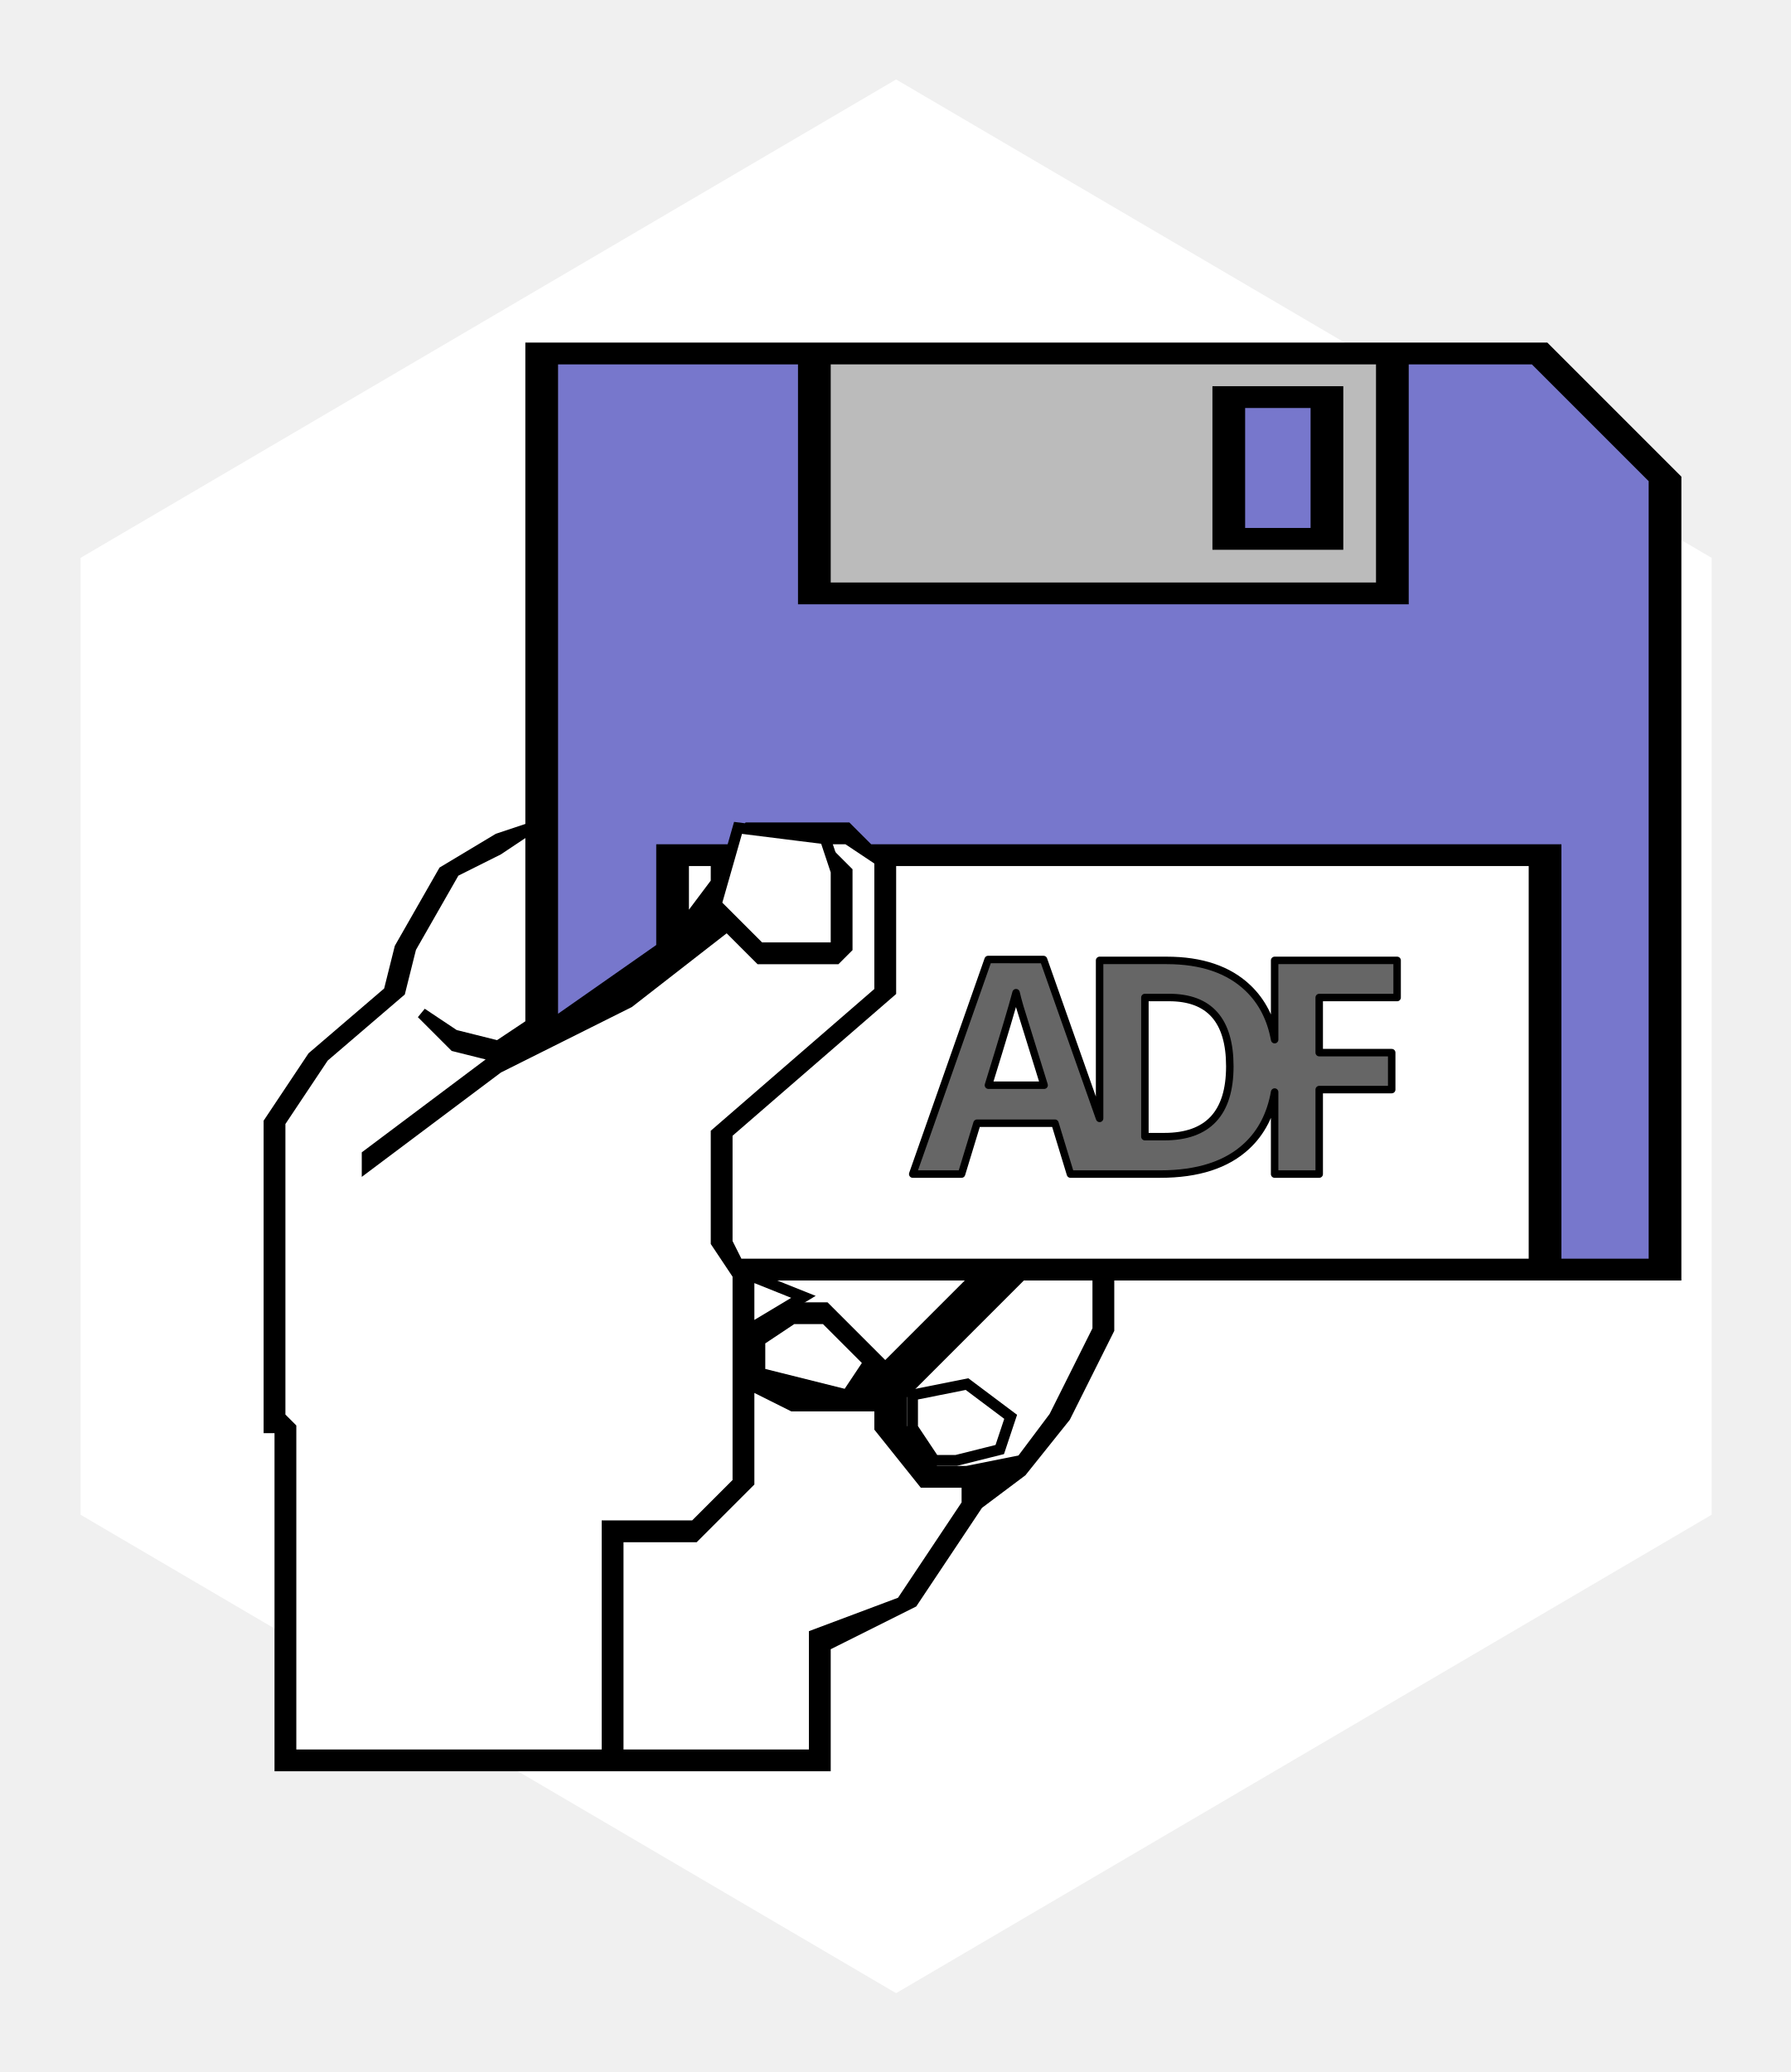
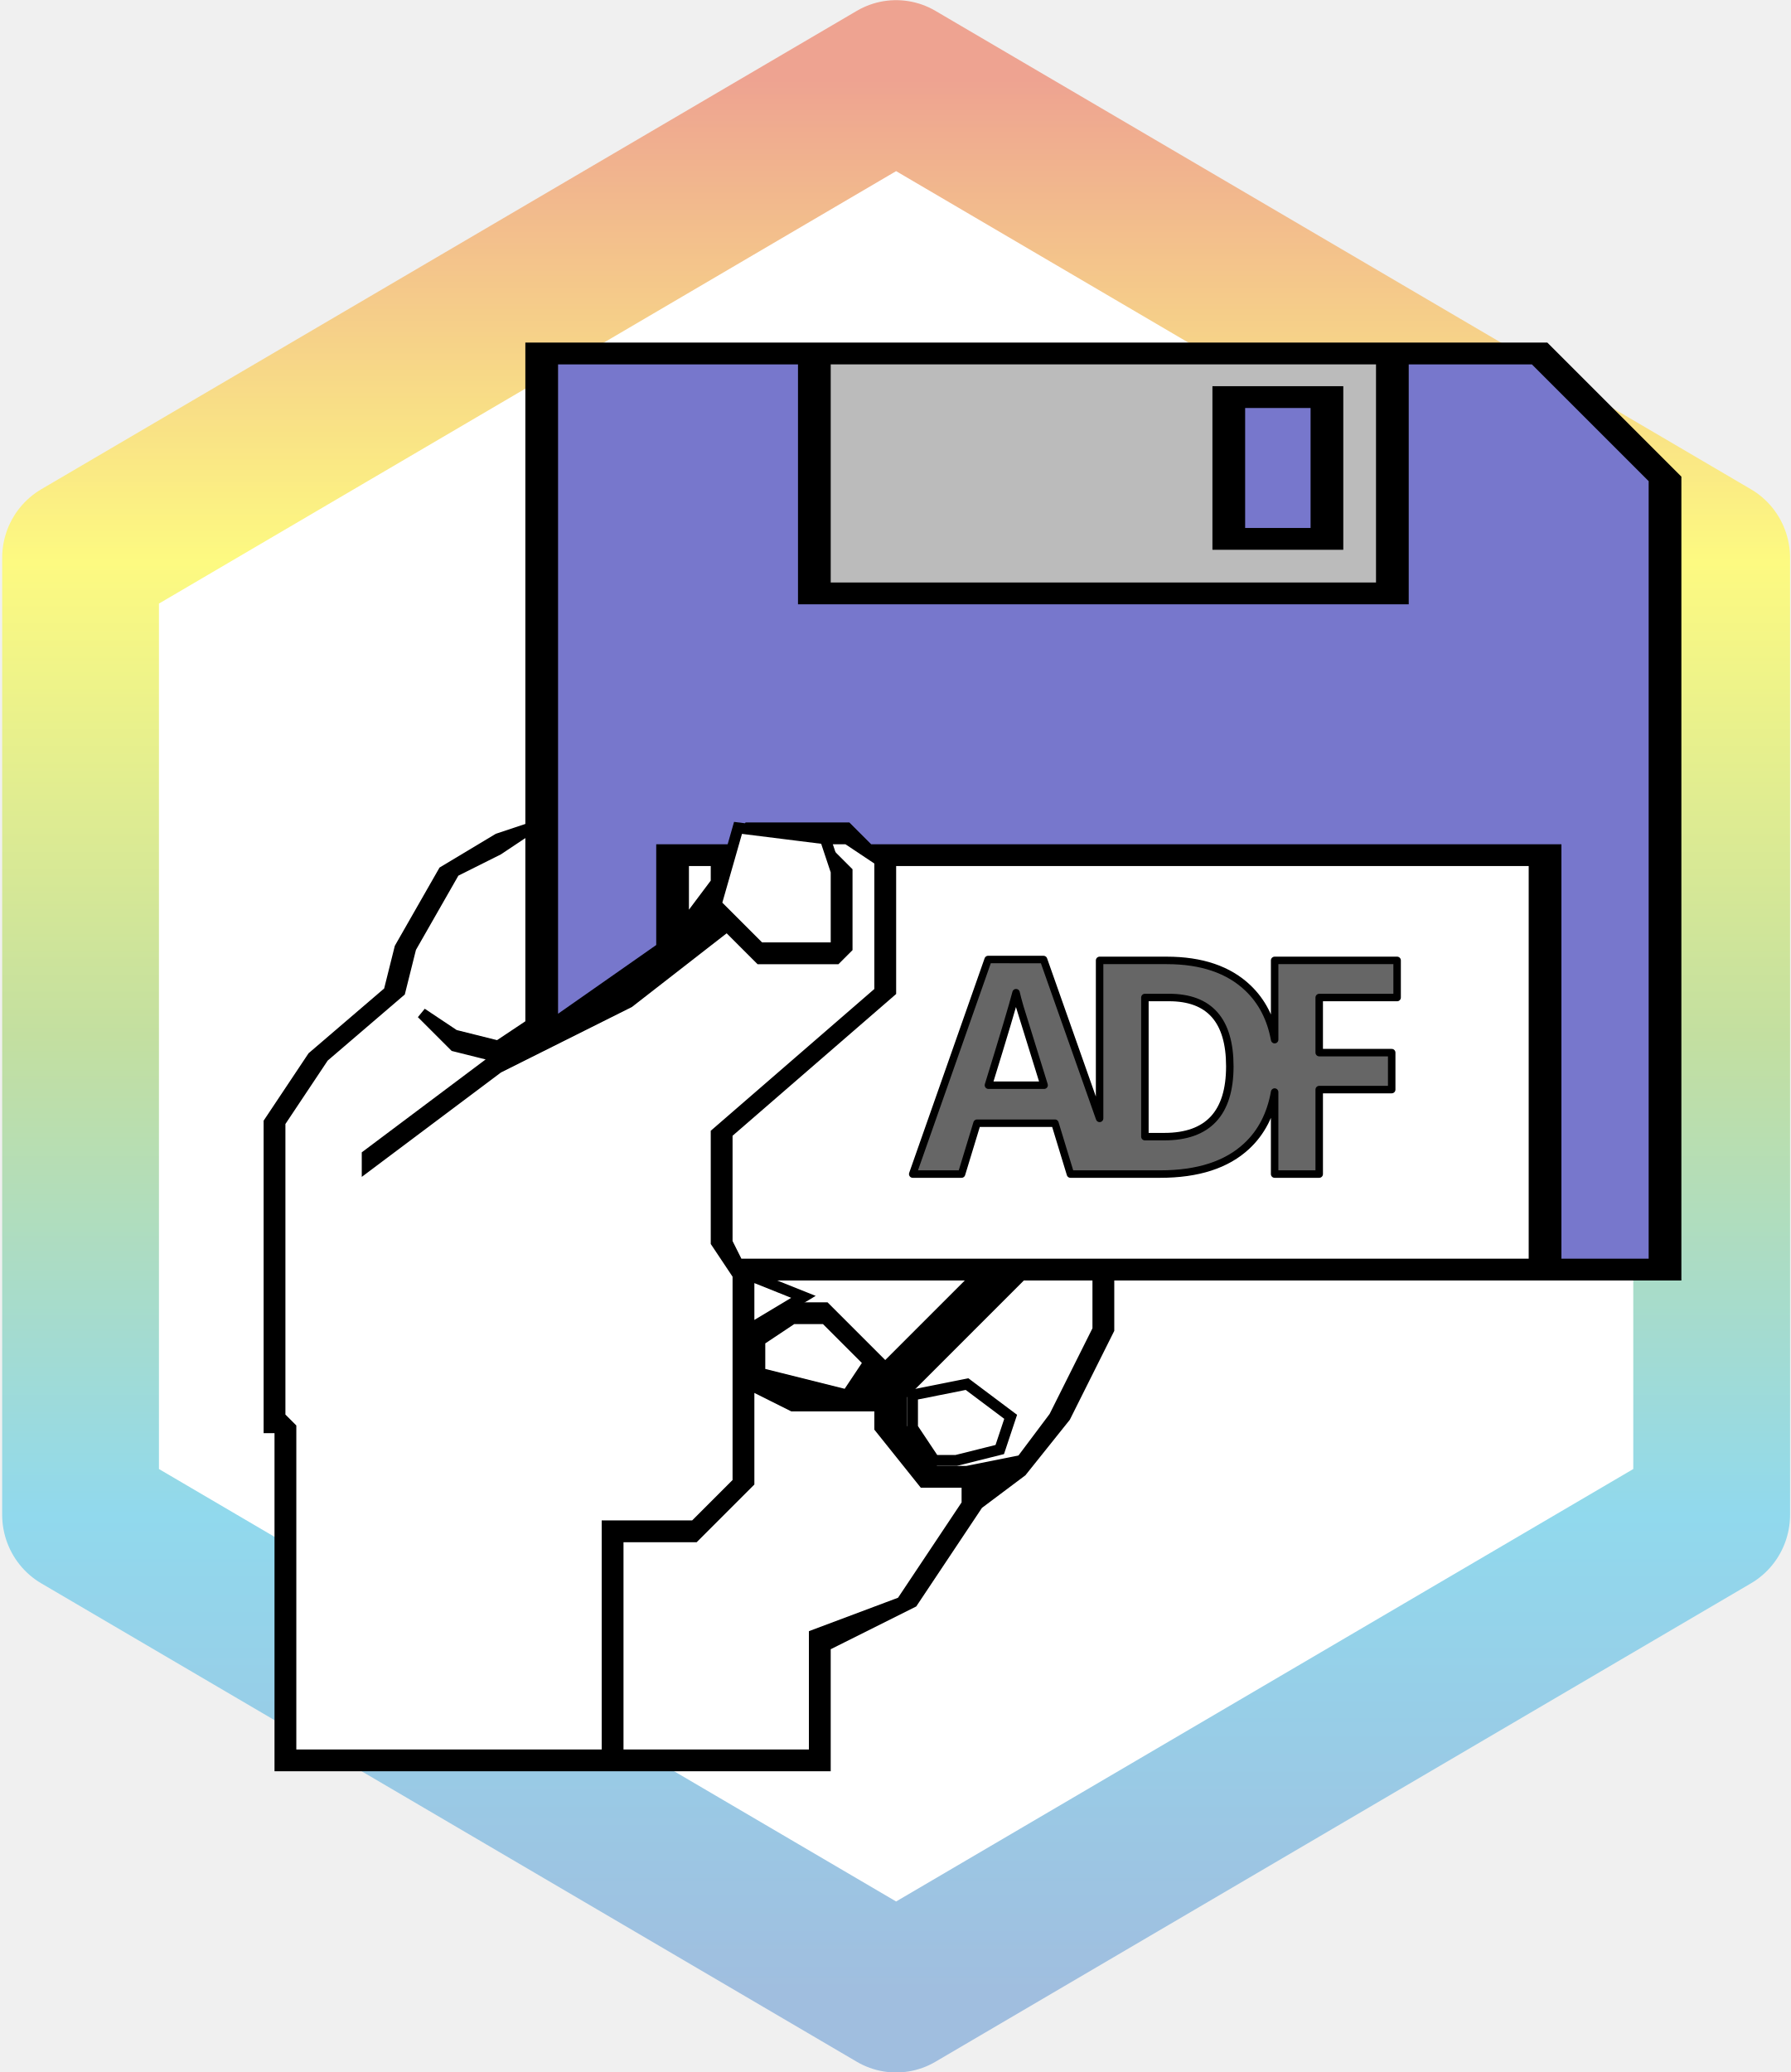
- <svg xmlns="http://www.w3.org/2000/svg" xmlns:xlink="http://www.w3.org/1999/xlink" version="1.1" width="124.44" height="144">
-   <svg viewBox="0 0 124.44 144.00" id="SvgjsSvg1187" version="1.1" xml:space="preserve">
-     <defs id="SvgjsDefs1185">
-       <linearGradient id="SvgjsLinearGradient1184">
-         <stop style="stop-color:#eea391;stop-opacity:1;" offset="0" id="SvgjsStop1183" />
-         <stop style="stop-color:#fdfa81;stop-opacity:1;" offset="0.252" id="SvgjsStop1182" />
-         <stop style="stop-color:#c3dfa0;stop-opacity:1;" offset="0.5" id="SvgjsStop1181" />
-         <stop style="stop-color:#91d9ed;stop-opacity:1;" offset="0.75" id="SvgjsStop1180" />
-         <stop style="stop-color:#a0bedf;stop-opacity:1;" offset="1" id="SvgjsStop1179" />
-       </linearGradient>
-       <style type="text/css" id="SvgjsStyle1178">
+ <svg xmlns="http://www.w3.org/2000/svg" xmlns:xlink="http://www.w3.org/1999/xlink" viewBox="0 0 124.44 144.00" id="logo" version="1.1">
+   <defs id="defs4">
+     <linearGradient id="linearGradient991">
+       <stop style="stop-color:#eea391;stop-opacity:1;" offset="0" id="stop987" />
+       <stop style="stop-color:#fdfa81;stop-opacity:1;" offset="0.252" id="stop4079" />
+       <stop style="stop-color:#c3dfa0;stop-opacity:1;" offset="0.5" id="stop5392" />
+       <stop style="stop-color:#91d9ed;stop-opacity:1;" offset="0.75" id="stop7119" />
+       <stop style="stop-color:#a0bedf;stop-opacity:1;" offset="1" id="stop989" />
+     </linearGradient>
+     <style type="text/css" id="style6">
    line, polyline, path, rect, circle {
      fill: none;
      stroke: #000000;
      stroke-linecap: round;
      stroke-linejoin: round;
      stroke-miterlimit: 10.00;
    }
  </style>
-       <linearGradient xlink:href="#linearGradient991" id="SvgjsLinearGradient1177" x1="62.105" y1="2.743" x2="62.105" y2="141.486" gradientUnits="userSpaceOnUse" spreadMethod="pad" />
-     </defs>
-     <polyline points="2.285 37.429 2.285 106.799 62.105 141.486 121.926 106.799 121.926 37.429 62.105 2.743 2.285 37.429" style="mix-blend-mode:normal;fill:#ffffff;fill-opacity:1;fill-rule:nonzero;stroke:url(#linearGradient10849);stroke-width:11.5;stroke-dasharray:none;stroke-opacity:1" clip-path="none" id="SvgjsPolyline1176" transform="matrix(0.9475107,0,0,0.9585878,3.433876,2.893386)" />
-     <rect width="133.333%" height="133.333%" style="fill:none;stroke:none;stroke-width:1.333;stroke-linecap:round;stroke-linejoin:round;stroke-miterlimit:10" id="SvgjsRect1175" x="-119.343" y="-88.484" />
-     <rect x="-262.776" y="-168.206" width="750.787" height="562.538" id="SvgjsRect1174" style="stroke-width:2.513" />
-     <g transform="matrix(0.7579576,0,0,0.7579576,11.87783,16.60695)" id="SvgjsG1173">
-       <polygon stroke-width="1" stroke="#000000" fill="#000000" points="60,129 60,140 10,140 10,109 9,109 9,81 13,75 20,69 21,65 25,58 30,55 33,54 33,72 33,10 126,10 138,22 138,95 86,95 86,100 82,108 78,113 74,116 68,125 " id="SvgjsPolygon1172" />
-       <polygon stroke-width="1" stroke="#000000" fill="#7777cc" points="136,22 136,94 127,94 127,56 64,56 62,54 53,54 52,56 45,56 45,65 35,72 35,11 58,11 58,33 113,33 113,11 125,11 " id="SvgjsPolygon1171" />
-       <polygon stroke-width="1" stroke="#000000" fill="#ffffff" points="59,55 62,58 62,65 61,66 54,66 51,63 42,70 30,76 18,85 18,84 30,75 26,74 23,71 26,73 30,74 33,72 33,54 30,56 26,58 22,65 21,69 14,75 10,81 10,108 11,109 11,139 40,139 40,118 48,118 52,114 52,95 50,92 50,82 65,69 65,57 62,55 " id="SvgjsPolygon1170" />
-       <polygon stroke-width="1" stroke="#000000" fill="#ffffff" points="61,58 61,65 54,65 50,61 52,54 60,55 " id="SvgjsPolygon1169" />
-       <polygon stroke-width="1" stroke="#000000" fill="#ffffff" points="51,82 66,69 66,57 125,57 125,94 52,94 51,92 " id="SvgjsPolygon1168" />
-       <polygon stroke-width="1" stroke="#000000" fill="#bbbbbb" points="111,11 111,32 60,32 60,11 " id="SvgjsPolygon1167" />
-       <polygon stroke-width="1" stroke="#000000" fill="#000000" points="107,14 107,28 96,28 96,14 " id="SvgjsPolygon1166" />
-       <polygon stroke-width="1" stroke="#000000" fill="#7777cc" points="105,15 105,27 98,27 98,15 " id="SvgjsPolygon1165" />
-       <polygon stroke-width="1" stroke="#000000" fill="#ffffff" points="50,57 50,59 47,63 47,57 " id="SvgjsPolygon1164" />
-       <polygon stroke-width="1" stroke="#000000" fill="#ffffff" points="41,119 48,119 53,114 53,105 57,107 65,107 65,109 69,114 73,114 73,116 67,125 59,128 59,139 41,139 " id="SvgjsPolygon1163" />
-       <polygon stroke-width="1" stroke="#000000" fill="#ffffff" points="53,100 53,95 74,95 64,105 63,105 65,103 60,98 57,98 " id="SvgjsPolygon1162" />
-       <polygon stroke-width="1" stroke="#000000" fill="#ffffff" points="53,95 53,100 58,97 " id="SvgjsPolygon1161" />
-       <polygon stroke-width="1" stroke="#000000" fill="#ffffff" points="81,108 78,112 73,113 70,113 67,109 67,106 78,95 85,95 85,100 " id="SvgjsPolygon1160" />
-       <polygon stroke-width="1" stroke="#000000" fill="#ffffff" points="68,109 70,112 72,112 76,111 77,108 73,105 68,106 " id="SvgjsPolygon1159" />
-       <polygon stroke-width="1" stroke="#000000" fill="#ffffff" points="60,99 57,99 54,101 54,104 62,106 64,103 " id="SvgjsPolygon1158" />
-       <polyline stroke-width="1" stroke="#000000" fill="none" points="126,11 137,22 137,94" id="SvgjsPolyline1157" />
-     </g>
-     <g aria-label="ADF" id="SvgjsG1155" style="font-size:40px;line-height:1.25;letter-spacing:-6.22px;word-spacing:0px" transform="matrix(0.8147067,0,0,0.8147067,126.9996,36.83085)">
-       <path id="SvgjsPath1154" style="font-weight:bold;fill:#666666;stroke-width:0.638" d="m -71.589,36.643 -6.434,18.303 h 4.164 l 1.322,-4.339 h 6.646 l 1.322,4.339 h 2.487 1.677 3.485 c 3.225,0 5.69,-0.798 7.394,-2.394 1.246,-1.161 2.037,-2.697 2.376,-4.602 v 6.996 h 3.803 v -7.207 h 6.184 V 44.586 h -6.184 v -4.7 h 6.646 v -3.167 h -10.448 v 6.76 c -0.328,-1.794 -1.083,-3.265 -2.277,-4.404 -1.646,-1.571 -3.957,-2.356 -6.932,-2.356 h -5.723 v 13.476 l -4.782,-13.55 z m 2.381,2.83 c 0.067,0.299 0.175,0.707 0.324,1.222 0.158,0.515 0.848,2.739 2.07,6.67 h -4.75 c 1.297,-4.198 2.082,-6.828 2.356,-7.892 z m 10.991,0.411 h 2.057 c 3.458,0 5.187,1.957 5.187,5.872 0,3.998 -1.862,5.997 -5.586,5.997 h -1.658 z" />
-     </g>
-   </svg>
-   <style>@media (prefers-color-scheme: light) { :root { filter: none; } }
- @media (prefers-color-scheme: dark) { :root { filter: none; } }
- </style>
+     <linearGradient xlink:href="#linearGradient991" id="linearGradient10849" x1="62.105" y1="2.743" x2="62.105" y2="141.486" gradientUnits="userSpaceOnUse" spreadMethod="pad" />
+   </defs>
+   <polyline points="2.285 37.429 2.285 106.799 62.105 141.486 121.926 106.799 121.926 37.429 62.105 2.743 2.285 37.429" style="mix-blend-mode:normal;fill:#ffffff;fill-opacity:1;fill-rule:nonzero;stroke:url(#linearGradient10849);stroke-width:11.5;stroke-dasharray:none;stroke-opacity:1" clip-path="none" id="polyline29" transform="matrix(0.9475107,0,0,0.9585878,3.433876,2.893386)" />
+   <rect width="133.333%" height="133.333%" style="fill:none;stroke:none;stroke-width:1.333;stroke-linecap:round;stroke-linejoin:round;stroke-miterlimit:10" id="rect6" x="-119.343" y="-88.484" />
+   <rect x="-262.776" y="-168.206" width="750.787" height="562.538" id="rect15" style="stroke-width:2.513" />
+   <g transform="matrix(0.7579576,0,0,0.7579576,11.87783,16.60695)" id="g416">
+     <polygon stroke-width="1" stroke="#000000" fill="#000000" points="60,129 60,140 10,140 10,109 9,109 9,81 13,75 20,69 21,65 25,58 30,55 33,54 33,72 33,10 126,10 138,22 138,95 86,95 86,100 82,108 78,113 74,116 68,125 " id="polygon384" />
+     <polygon stroke-width="1" stroke="#000000" fill="#7777cc" points="136,22 136,94 127,94 127,56 64,56 62,54 53,54 52,56 45,56 45,65 35,72 35,11 58,11 58,33 113,33 113,11 125,11 " id="polygon386" />
+     <polygon stroke-width="1" stroke="#000000" fill="#ffffff" points="59,55 62,58 62,65 61,66 54,66 51,63 42,70 30,76 18,85 18,84 30,75 26,74 23,71 26,73 30,74 33,72 33,54 30,56 26,58 22,65 21,69 14,75 10,81 10,108 11,109 11,139 40,139 40,118 48,118 52,114 52,95 50,92 50,82 65,69 65,57 62,55 " id="polygon388" />
+     <polygon stroke-width="1" stroke="#000000" fill="#ffffff" points="61,58 61,65 54,65 50,61 52,54 60,55 " id="polygon390" />
+     <polygon stroke-width="1" stroke="#000000" fill="#ffffff" points="51,82 66,69 66,57 125,57 125,94 52,94 51,92 " id="polygon392" />
+     <polygon stroke-width="1" stroke="#000000" fill="#bbbbbb" points="111,11 111,32 60,32 60,11 " id="polygon394" />
+     <polygon stroke-width="1" stroke="#000000" fill="#000000" points="107,14 107,28 96,28 96,14 " id="polygon396" />
+     <polygon stroke-width="1" stroke="#000000" fill="#7777cc" points="105,15 105,27 98,27 98,15 " id="polygon398" />
+     <polygon stroke-width="1" stroke="#000000" fill="#ffffff" points="50,57 50,59 47,63 47,57 " id="polygon400" />
+     <polygon stroke-width="1" stroke="#000000" fill="#ffffff" points="41,119 48,119 53,114 53,105 57,107 65,107 65,109 69,114 73,114 73,116 67,125 59,128 59,139 41,139 " id="polygon402" />
+     <polygon stroke-width="1" stroke="#000000" fill="#ffffff" points="53,100 53,95 74,95 64,105 63,105 65,103 60,98 57,98 " id="polygon404" />
+     <polygon stroke-width="1" stroke="#000000" fill="#ffffff" points="53,95 53,100 58,97 " id="polygon406" />
+     <polygon stroke-width="1" stroke="#000000" fill="#ffffff" points="81,108 78,112 73,113 70,113 67,109 67,106 78,95 85,95 85,100 " id="polygon408" />
+     <polygon stroke-width="1" stroke="#000000" fill="#ffffff" points="68,109 70,112 72,112 76,111 77,108 73,105 68,106 " id="polygon410" />
+     <polygon stroke-width="1" stroke="#000000" fill="#ffffff" points="60,99 57,99 54,101 54,104 62,106 64,103 " id="polygon412" />
+     <polyline stroke-width="1" stroke="#000000" fill="none" points="126,11 137,22 137,94" id="polyline414" />
+   </g>
+   <g aria-label="ADF" id="text372" style="font-size:40px;line-height:1.25;letter-spacing:-6.22px;word-spacing:0px" transform="matrix(0.8147067,0,0,0.8147067,126.9996,36.83085)">
+     <path id="path378" style="font-weight:bold;fill:#666666;stroke-width:0.638" d="m -71.589,36.643 -6.434,18.303 h 4.164 l 1.322,-4.339 h 6.646 l 1.322,4.339 h 2.487 1.677 3.485 c 3.225,0 5.69,-0.798 7.394,-2.394 1.246,-1.161 2.037,-2.697 2.376,-4.602 v 6.996 h 3.803 v -7.207 h 6.184 V 44.586 h -6.184 v -4.7 h 6.646 v -3.167 h -10.448 v 6.76 c -0.328,-1.794 -1.083,-3.265 -2.277,-4.404 -1.646,-1.571 -3.957,-2.356 -6.932,-2.356 h -5.723 v 13.476 l -4.782,-13.55 z m 2.381,2.83 c 0.067,0.299 0.175,0.707 0.324,1.222 0.158,0.515 0.848,2.739 2.07,6.67 h -4.75 c 1.297,-4.198 2.082,-6.828 2.356,-7.892 z m 10.991,0.411 h 2.057 c 3.458,0 5.187,1.957 5.187,5.872 0,3.998 -1.862,5.997 -5.586,5.997 h -1.658 z" />
+   </g>
</svg>
